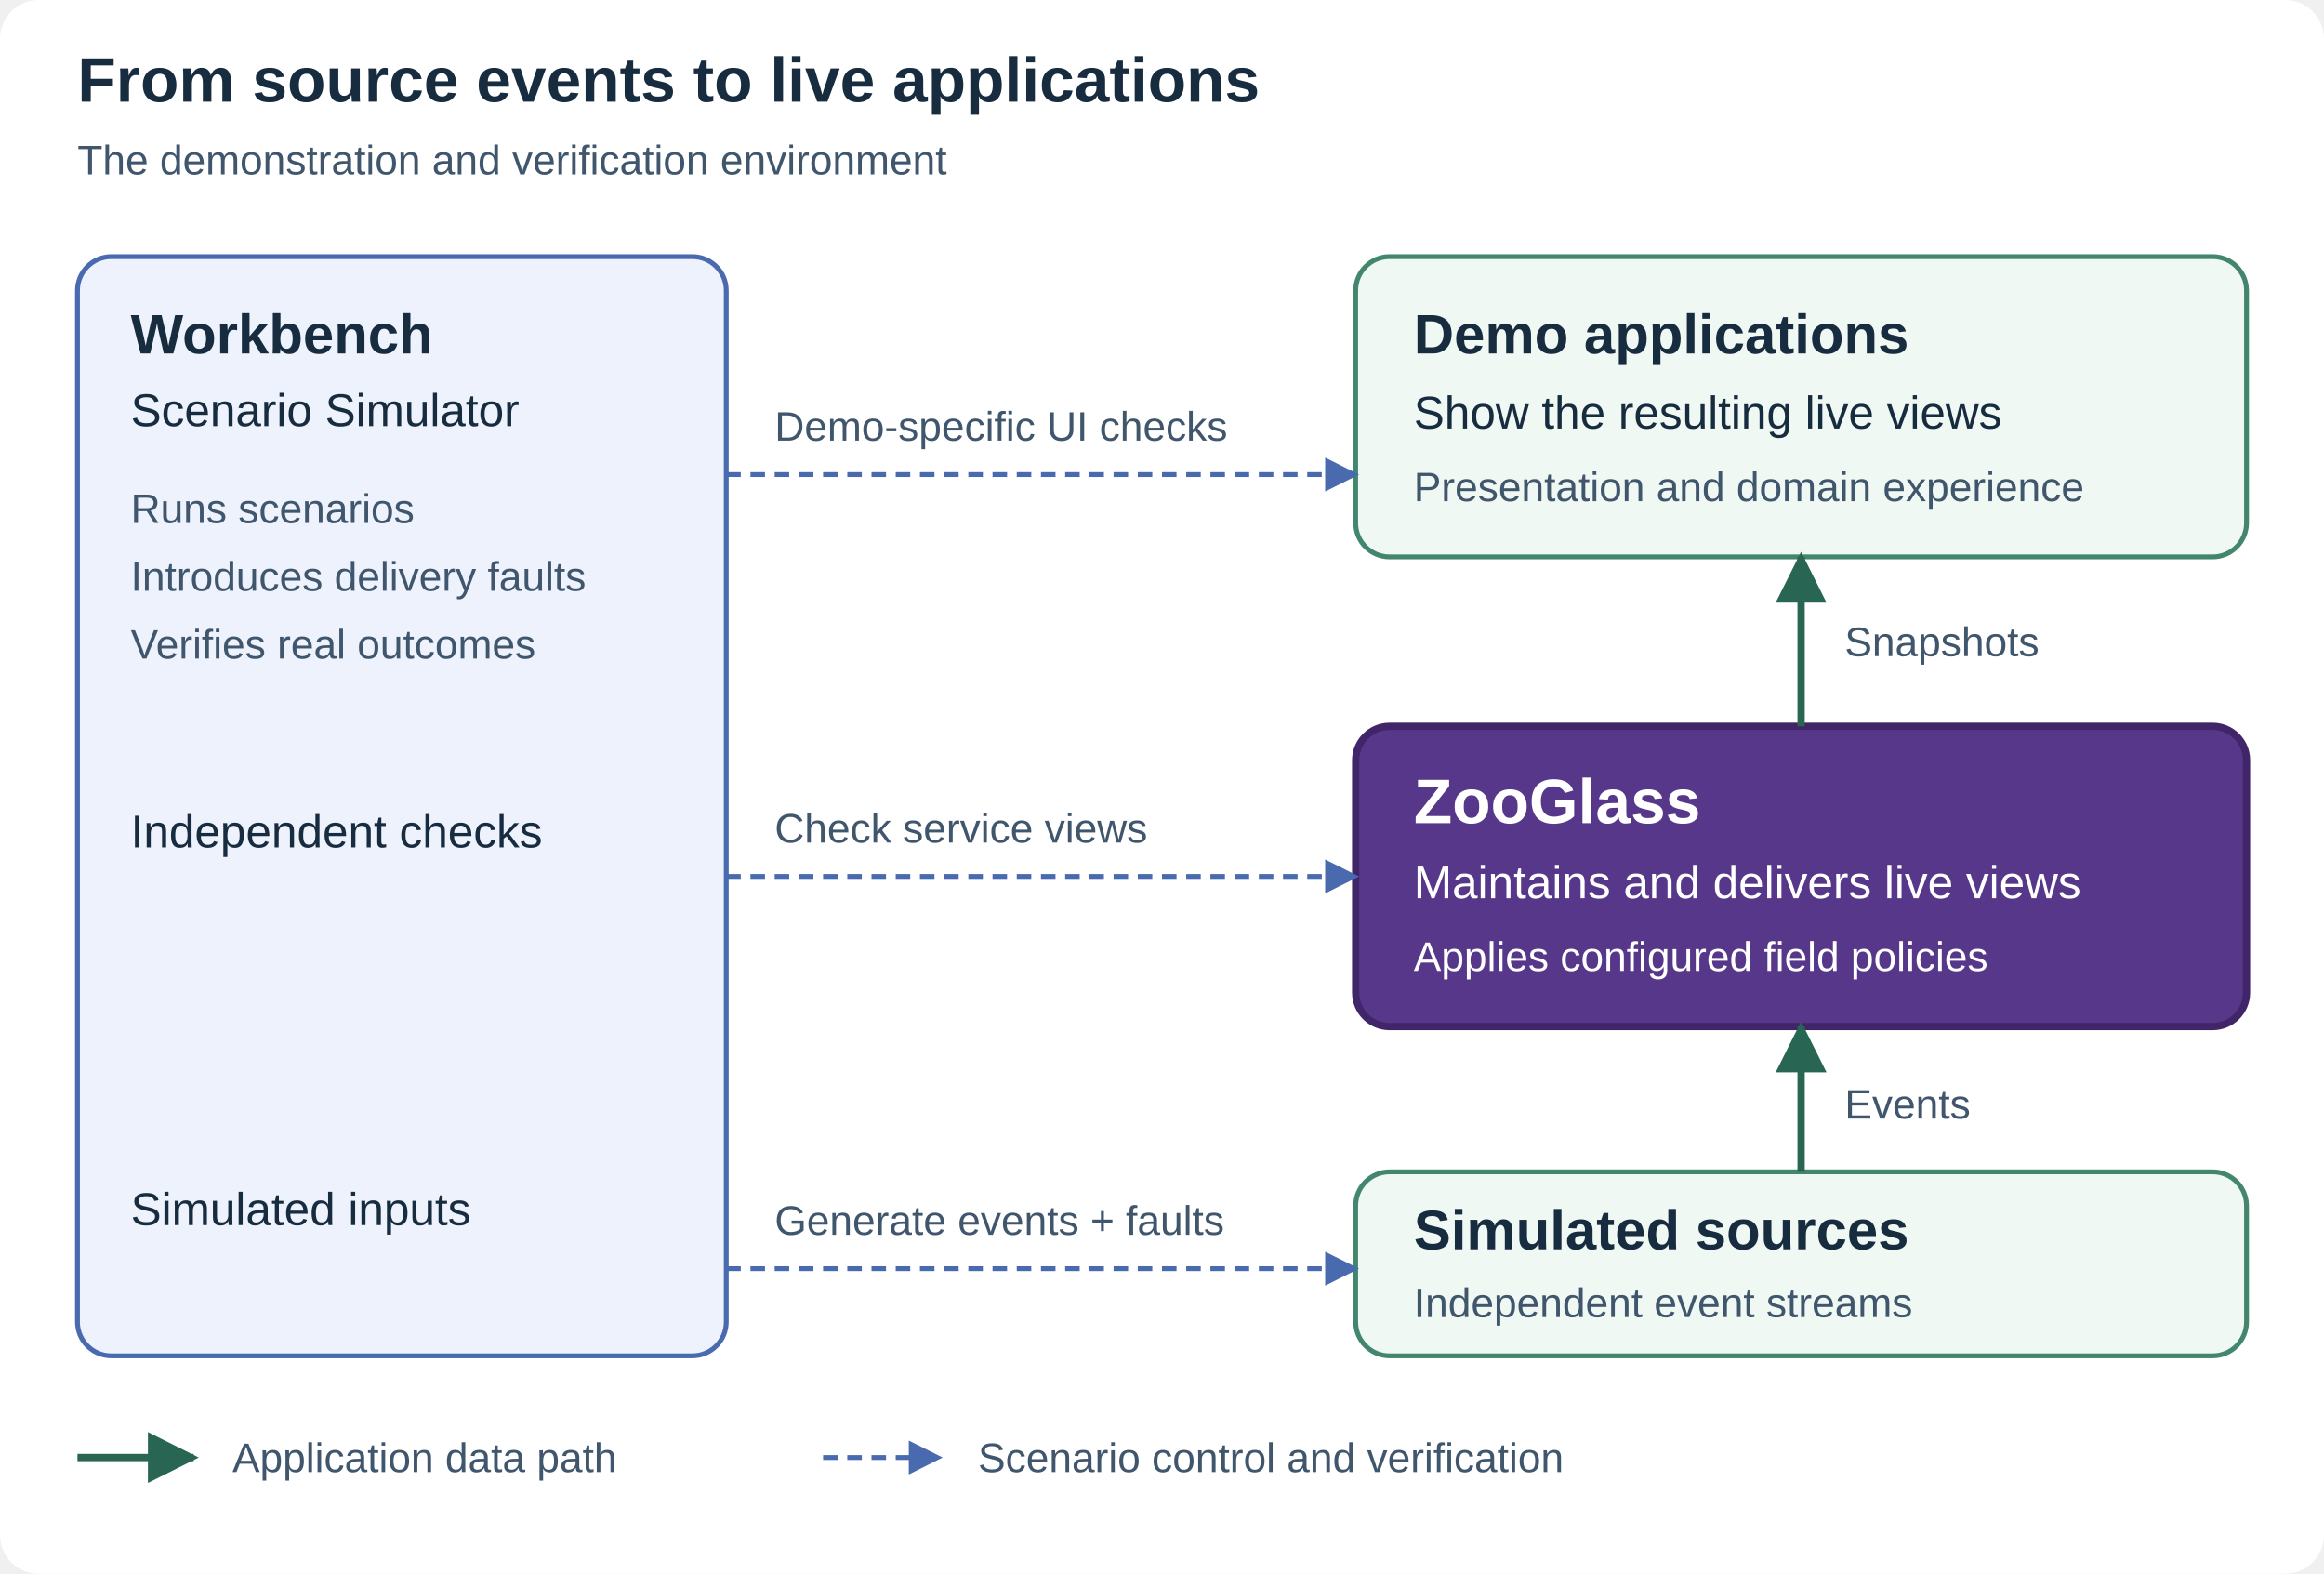
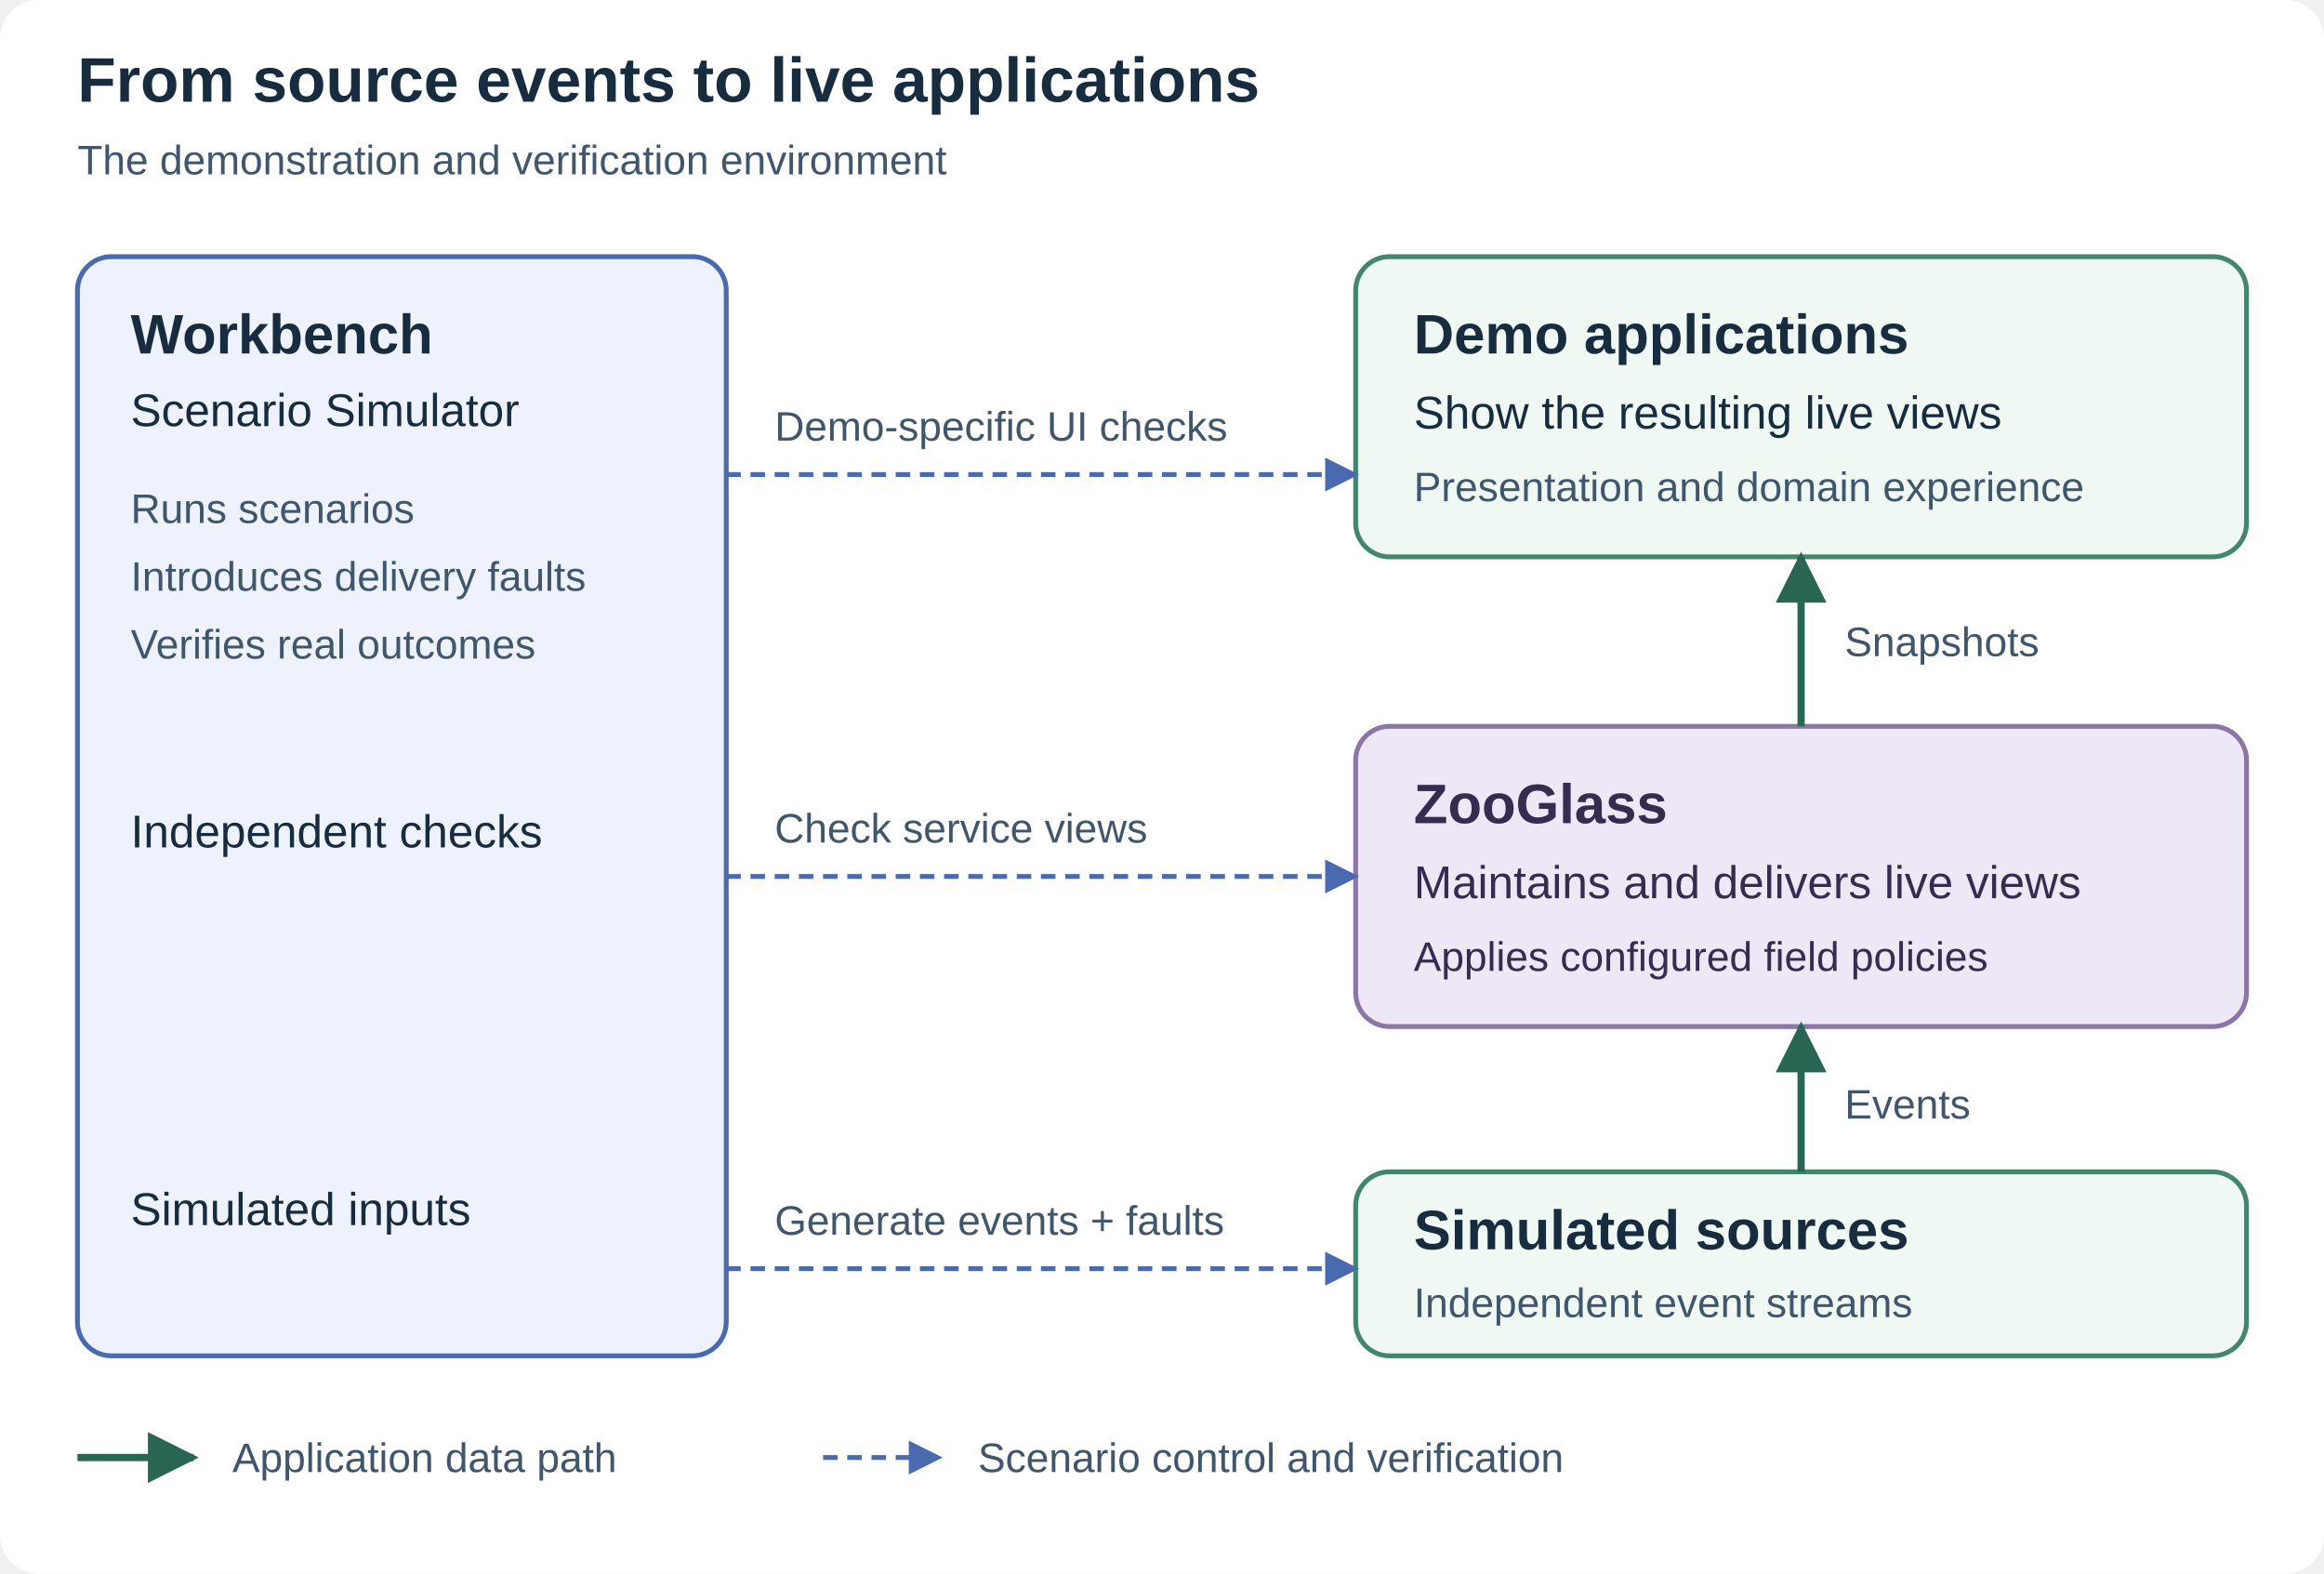
<svg xmlns="http://www.w3.org/2000/svg" width="960" height="650" viewBox="0 0 960 650" role="img" aria-labelledby="title desc">
  <defs>
    <marker id="data" viewBox="0 0 10 10" refX="9" refY="5" markerWidth="7" markerHeight="7" orient="auto">
      <path d="M0 0L10 5L0 10Z" fill="#286552" />
    </marker>
    <marker id="control" viewBox="0 0 10 10" refX="9" refY="5" markerWidth="7" markerHeight="7" orient="auto">
      <path d="M0 0L10 5L0 10Z" fill="#496aaf" />
    </marker>
    <style>
      text{font-family:Arial,Helvetica,sans-serif;fill:#182c40}
      .heading{font-size:26px;font-weight:700}.label{font-size:23px;font-weight:700}
      .body{font-size:19px}.note{font-size:17px;fill:#40566d}
-       .core text{fill:#fff}.core .label{font-size:26px}
+       .core text{fill:#382b50}
      .flow{stroke:#286552;stroke-width:3;fill:none;marker-end:url(#data)}
      .check{stroke:#496aaf;stroke-width:2;stroke-dasharray:6 4;fill:none;marker-end:url(#control)}
    </style>
  </defs>
  <rect width="960" height="650" rx="16" fill="#fff" />
  <text x="32" y="42" class="heading">From source events to live applications</text>
  <text x="32" y="72" class="note">The demonstration and verification environment</text>
  <rect x="32" y="106" width="268" height="454" rx="14" fill="#edf2fc" stroke="#496aaf" stroke-width="2" />
  <text x="54" y="146" class="label">Workbench</text>
  <text x="54" y="176" class="body">Scenario Simulator</text>
  <text x="54" y="216" class="note">Runs scenarios</text>
  <text x="54" y="244" class="note">Introduces delivery faults</text>
  <text x="54" y="272" class="note">Verifies real outcomes</text>
  <text x="54" y="350" class="body">Independent checks</text>
  <text x="54" y="506" class="body">Simulated inputs</text>
  <rect x="560" y="106" width="368" height="124" rx="14" fill="#f0f8f4" stroke="#43866e" stroke-width="2" />
  <text x="584" y="146" class="label">Demo applications</text>
  <text x="584" y="177" class="body">Show the resulting live views</text>
  <text x="584" y="207" class="note">Presentation and domain experience</text>
  <g class="core">
-     <rect x="560" y="300" width="368" height="124" rx="14" fill="#56378a" stroke="#402568" stroke-width="3" />
+     <rect x="560" y="300" width="368" height="124" rx="14" fill="#eee8f6" stroke="#8c76a8" stroke-width="2" />
    <text x="584" y="340" class="label">ZooGlass</text>
    <text x="584" y="371" class="body">Maintains and delivers live views</text>
    <text x="584" y="401" class="note">Applies configured field policies</text>
  </g>
  <rect x="560" y="484" width="368" height="76" rx="14" fill="#f0f8f4" stroke="#43866e" stroke-width="2" />
  <text x="584" y="516" class="label">Simulated sources</text>
  <text x="584" y="544" class="note">Independent event streams</text>
  <path d="M744 484V424" class="flow" />
  <text x="762" y="462" class="note">Events</text>
  <path d="M744 300V230" class="flow" />
  <text x="762" y="271" class="note">Snapshots</text>
  <path d="M300 196H560" class="check" />
  <text x="320" y="182" class="note">Demo-specific UI checks</text>
  <path d="M300 362H560" class="check" />
  <text x="320" y="348" class="note">Check service views</text>
  <path d="M300 524H560" class="check" />
  <text x="320" y="510" class="note">Generate events + faults</text>
  <path d="M32 602H80" class="flow" />
  <text x="96" y="608" class="note">Application data path</text>
  <path d="M340 602H388" class="check" />
  <text x="404" y="608" class="note">Scenario control and verification</text>
</svg>
